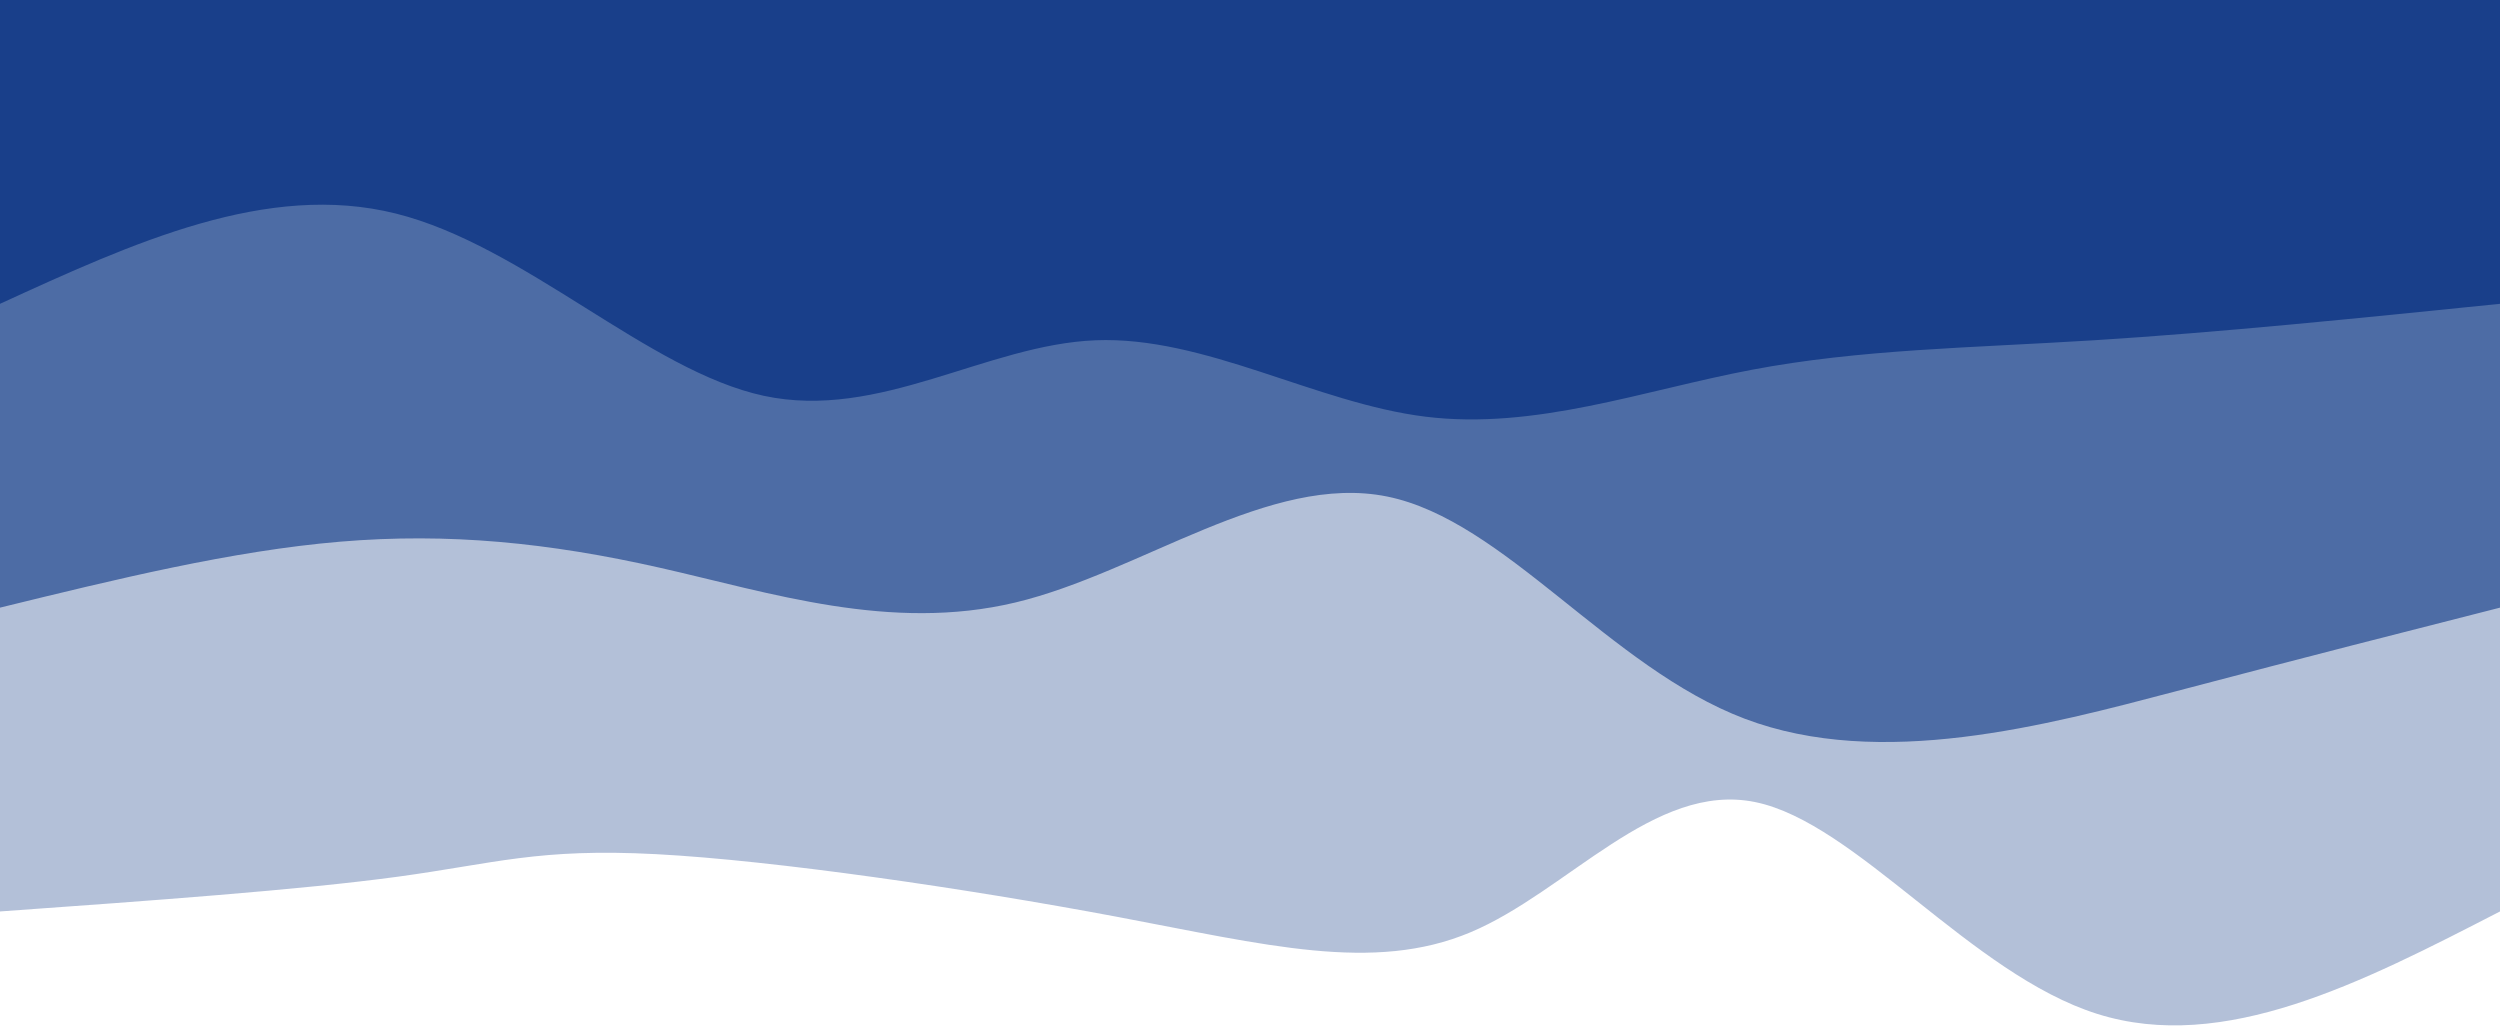
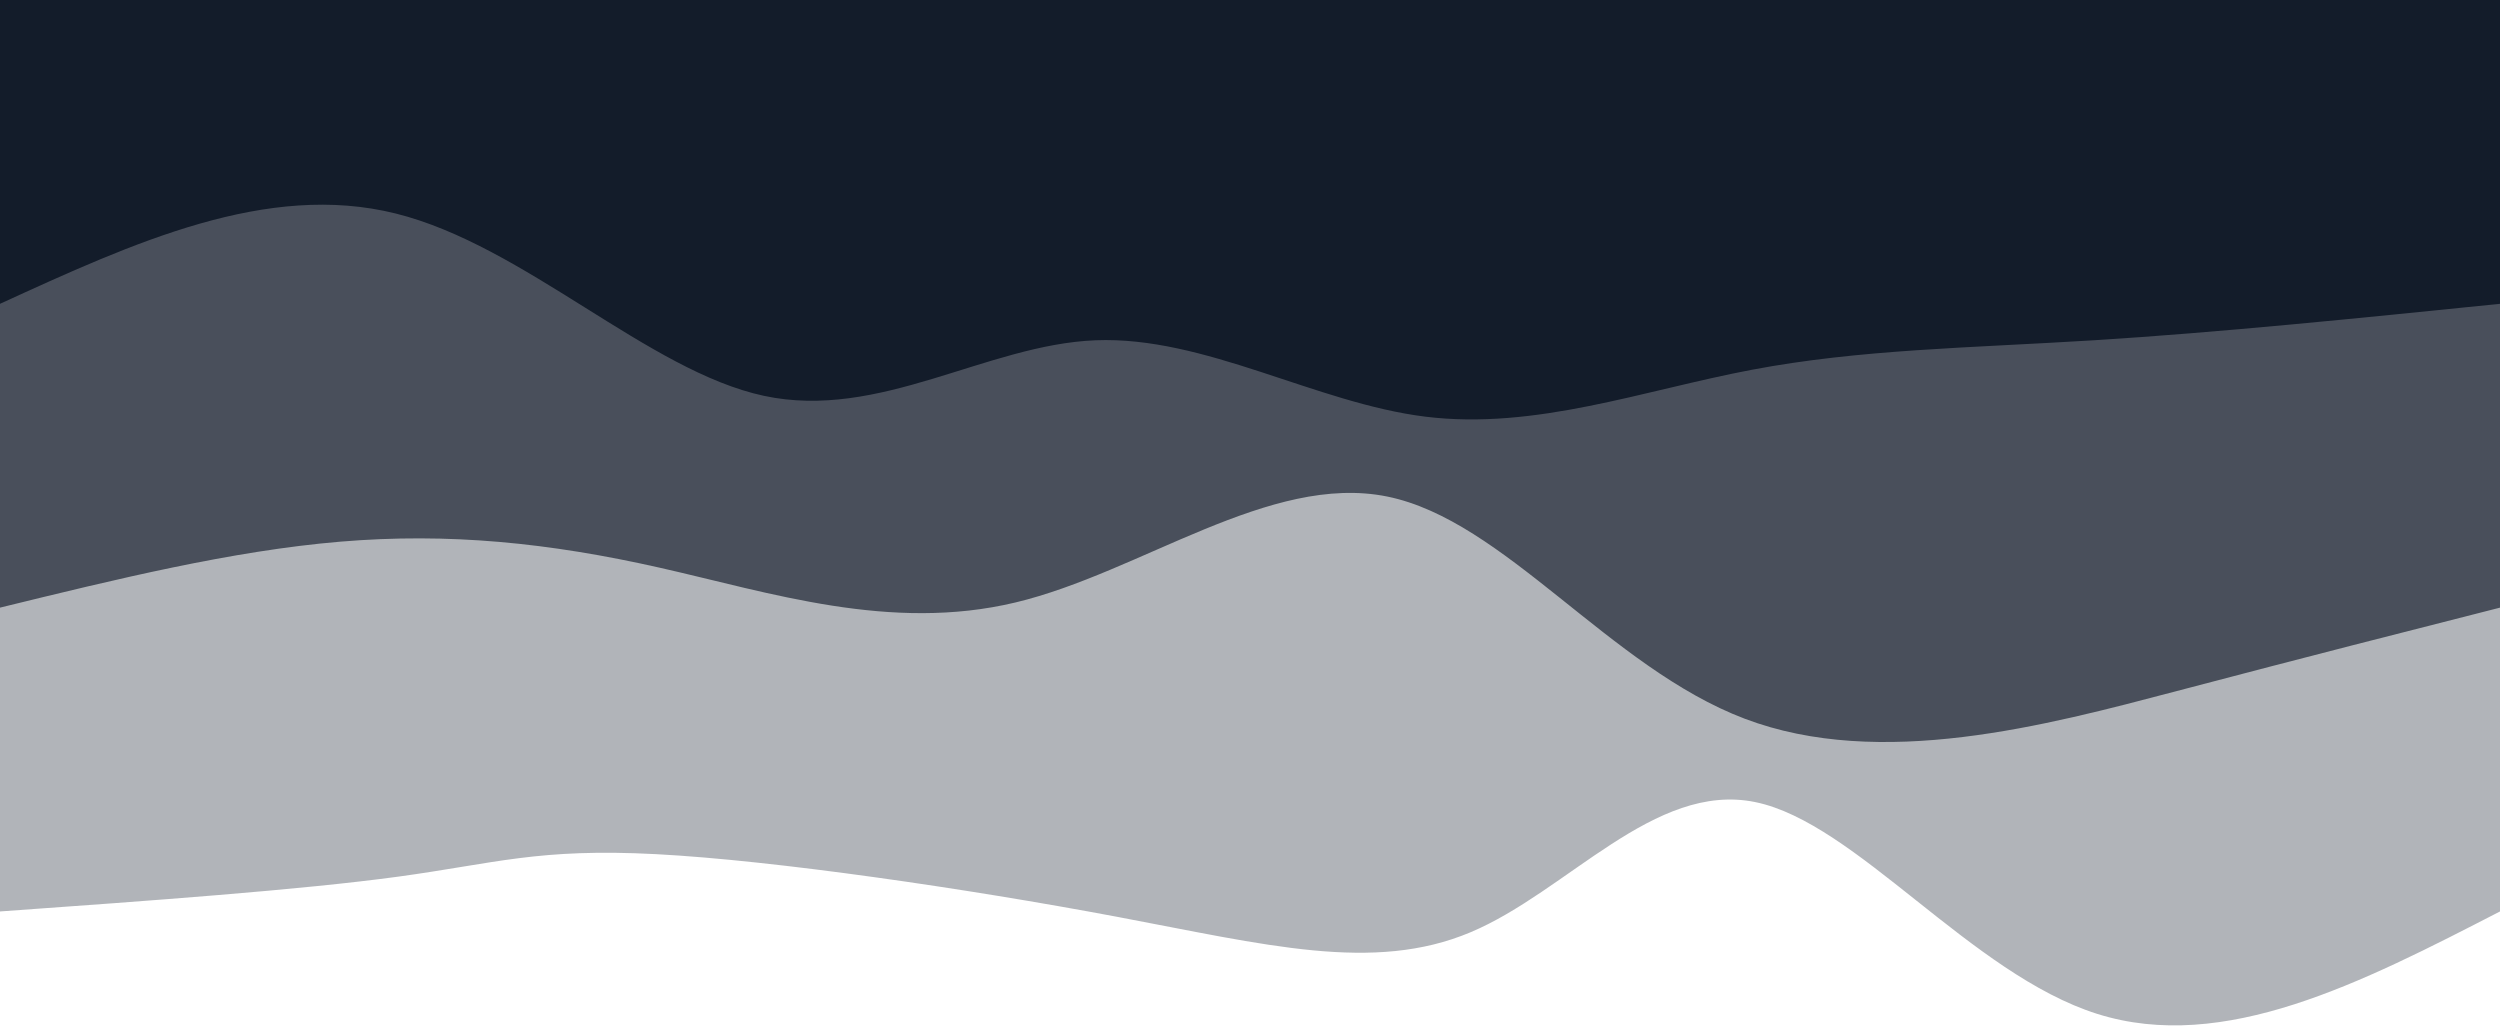
<svg xmlns="http://www.w3.org/2000/svg" id="bg-svg" viewBox="0 0 1440 590.65">
  <defs>
-     <style>.cls-1,.cls-2,.cls-3{fill:#193F8A;}.cls-1{opacity:0.33;}.cls-2{opacity:0.66;}</style>
+     <style>.cls-1,.cls-2,.cls-3{fill:#131C2A;}.cls-1{opacity:0.33;}.cls-2{opacity:0.66;}</style>
  </defs>
  <path class="cls-1" d="M1440,0V525c-79.58,41-159.16,82-232,59s-138.94-110.13-197-122-108.09,51.47-164,75-117.72,7.23-204-9-197-32.41-265-36-93.13,5.4-149,13S86.57,518.8,0,525V0Z" transform="translate(0)" />
  <path class="cls-2" d="M1440,0V350c-55.29,14.06-110.58,28.13-186,48s-171,45.55-249,16S866.51,299.68,799,286s-142,43.74-214,61-141.33-5.62-205-20-121.62-20.25-184-15S66.81,333.63,0,350V0Z" transform="translate(0)" />
  <path class="cls-3" d="M1440,0V175c-81.07,8.26-162.14,16.53-234,21s-134.51,5.16-197,17-124.83,34.84-188,27-127.17-46.52-190-44-124.49,46.26-191,32S302.14,141.5,228,123,76.93,139.75,0,175V0Z" transform="translate(0)" />
</svg>
